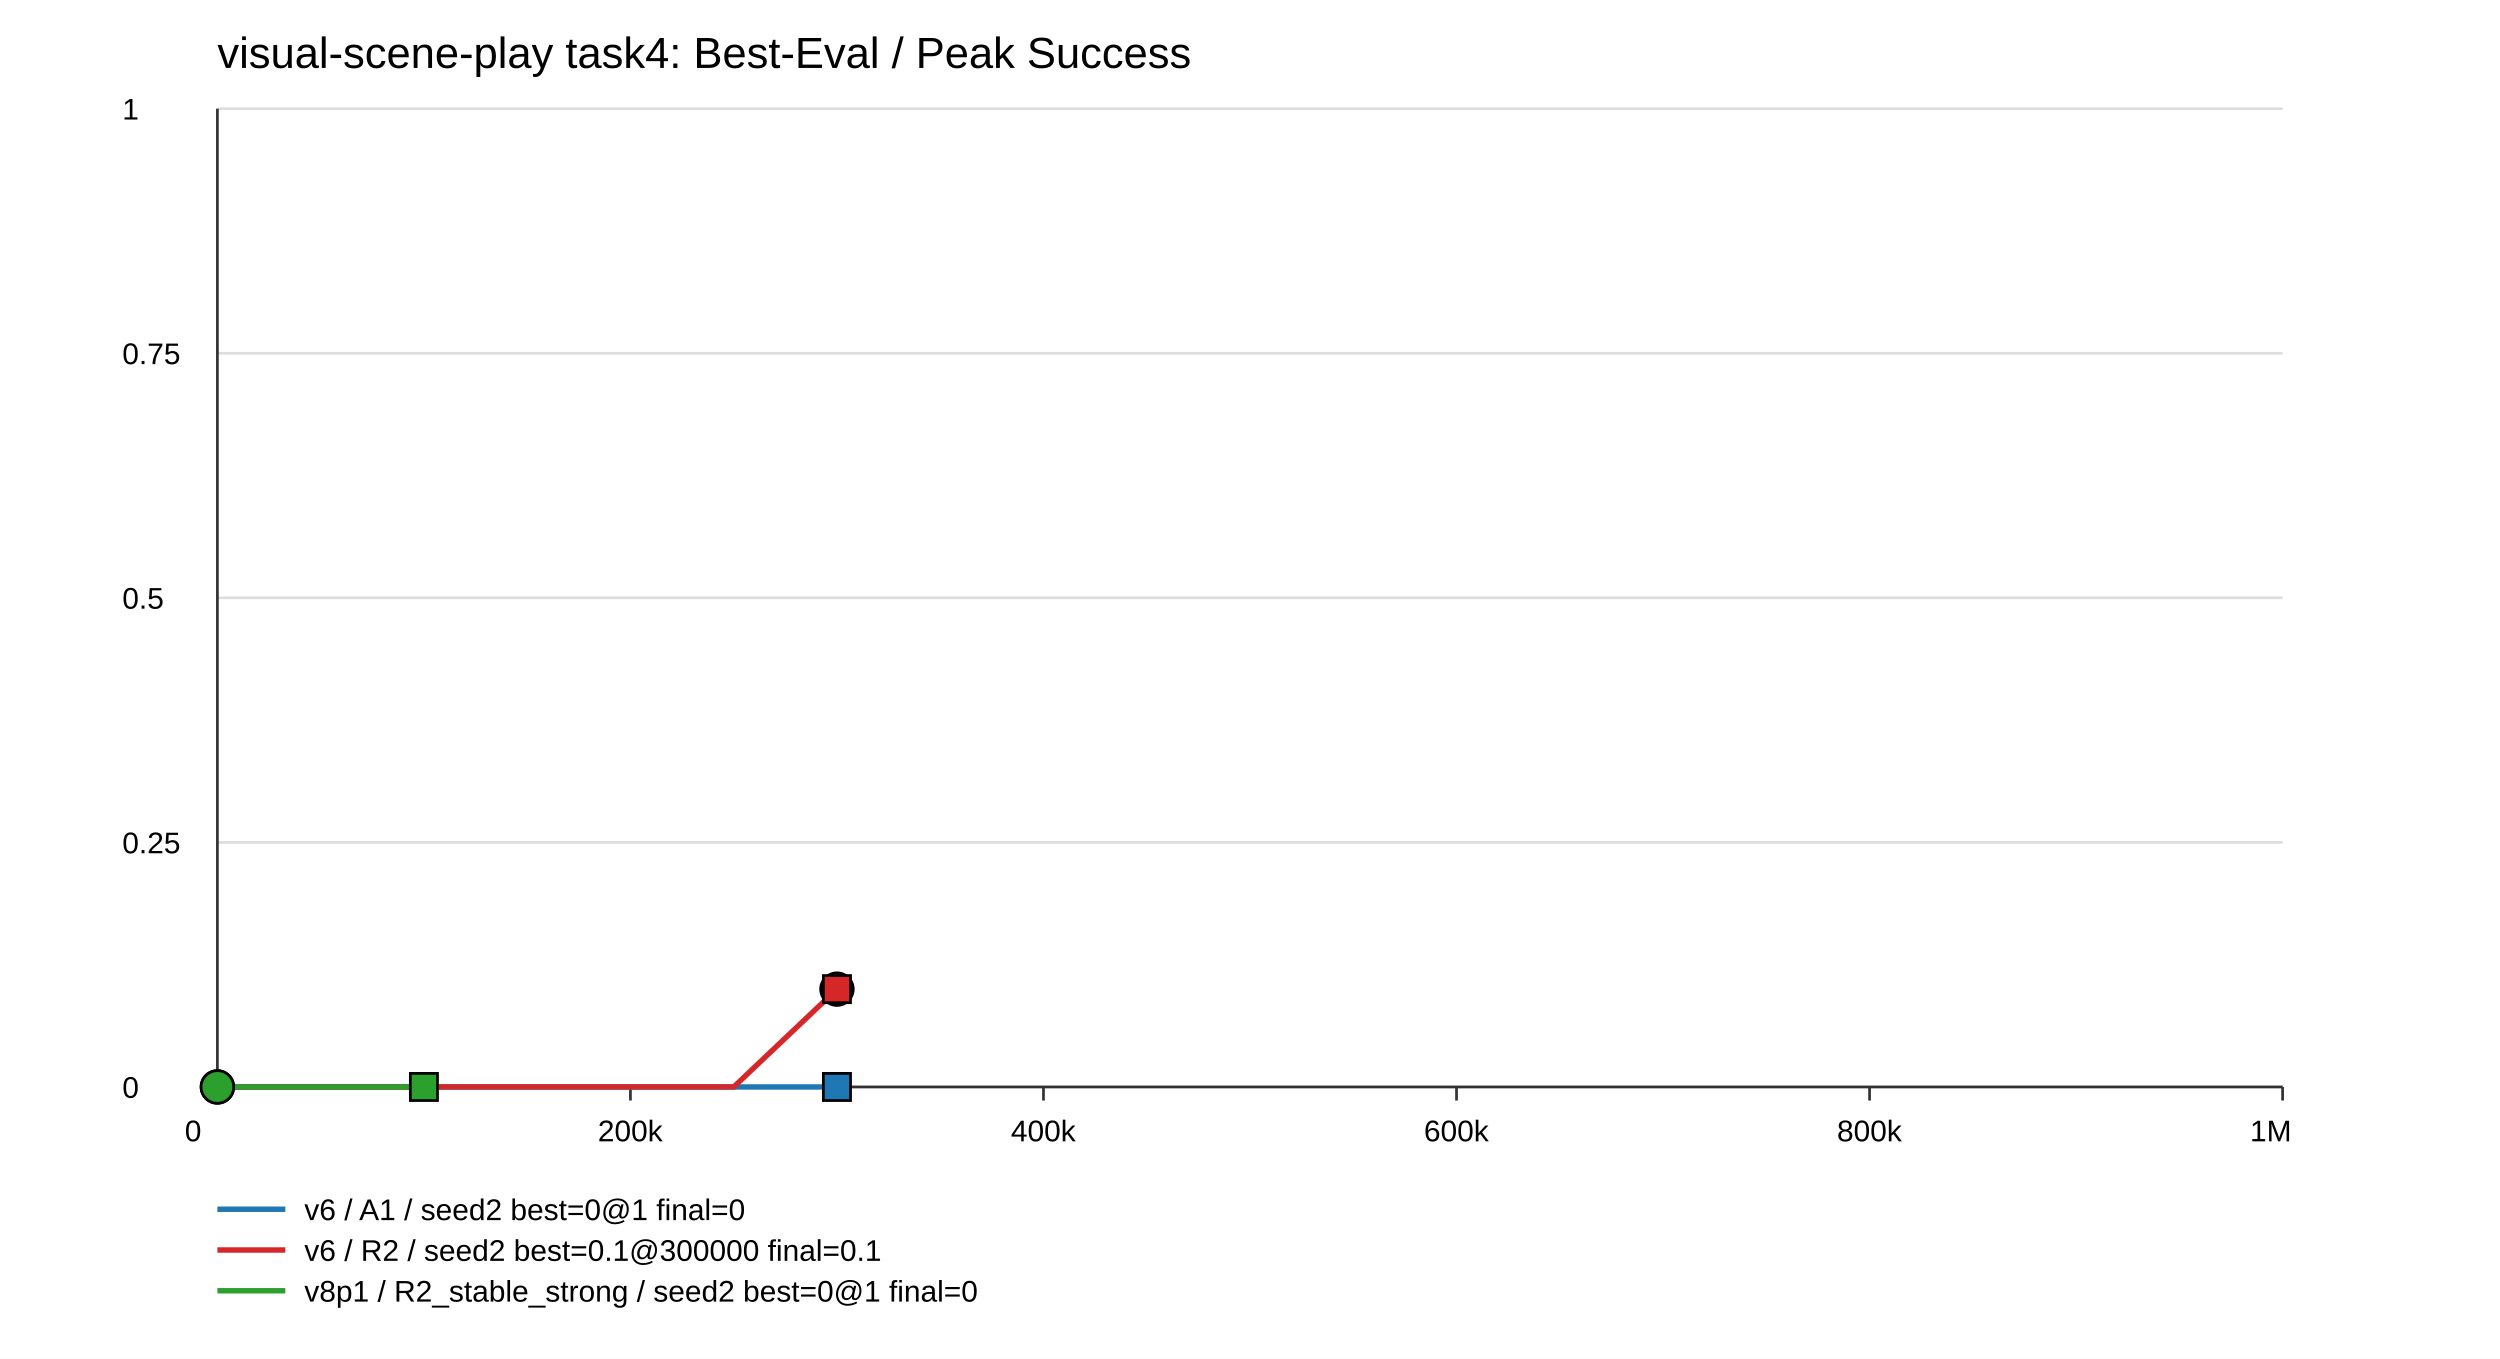
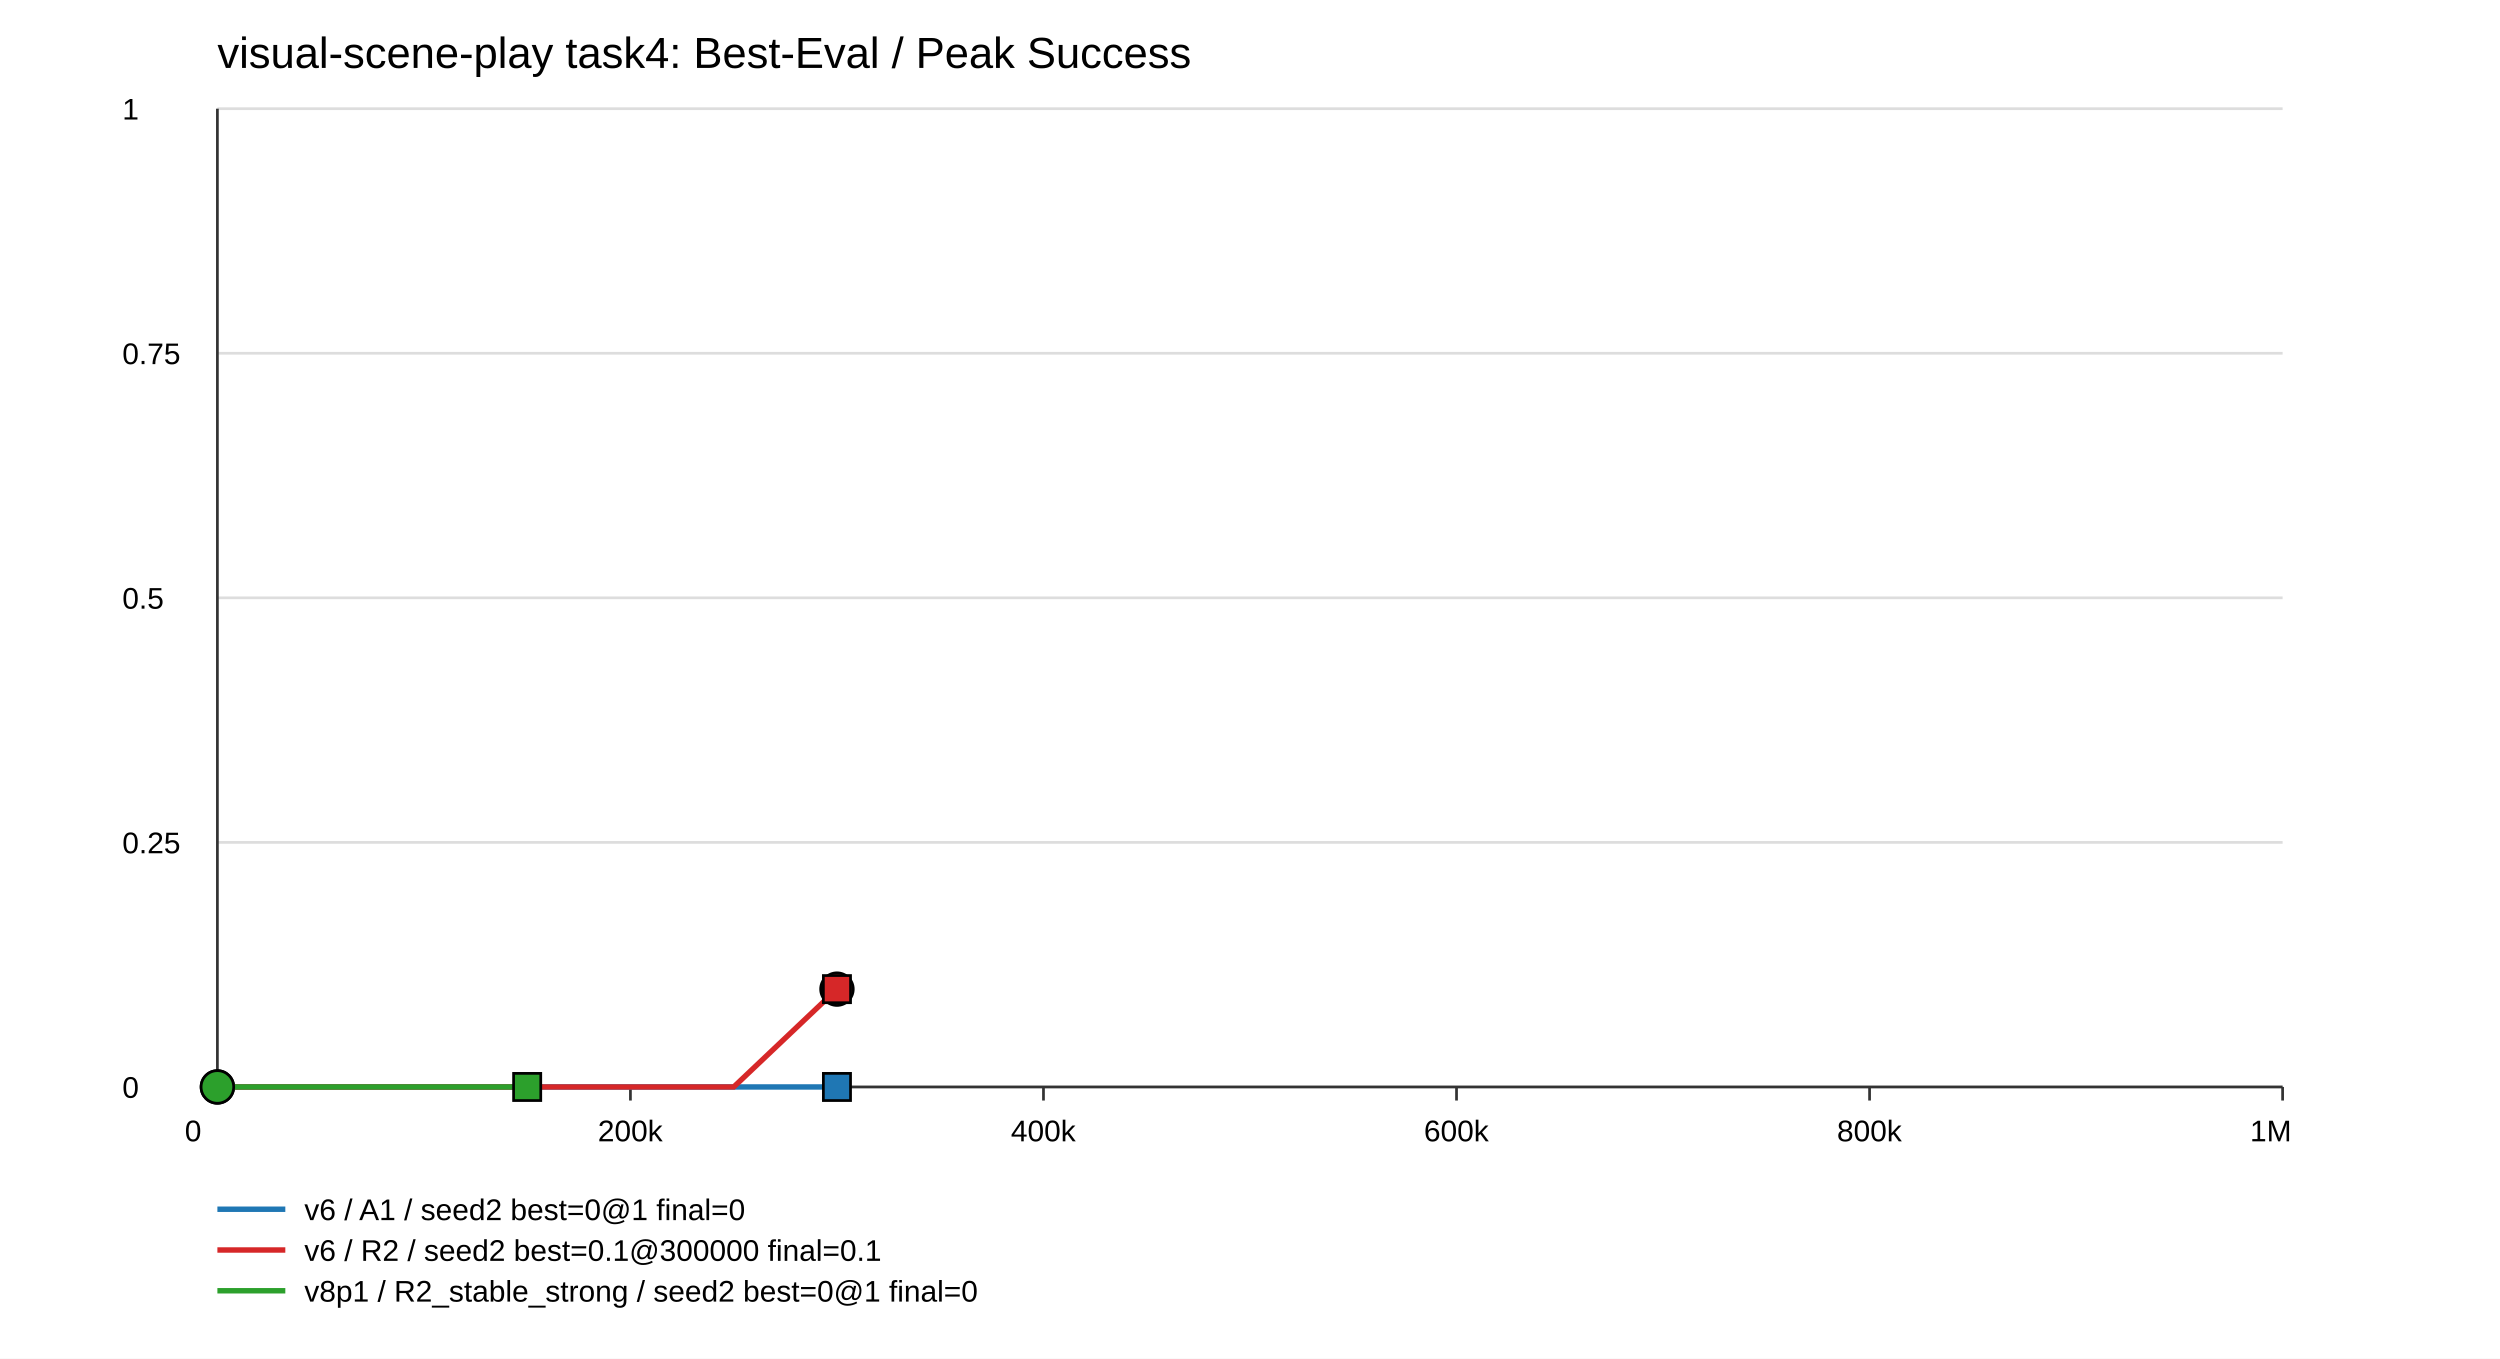
<svg xmlns="http://www.w3.org/2000/svg" width="920" height="500" viewBox="0 0 920 500">
  <rect width="100%" height="100%" fill="white" />
  <text x="80" y="25" font-family="Arial" font-size="16">visual-scene-play task4: Best-Eval / Peak Success</text>
  <line x1="80" y1="400.0" x2="840" y2="400.0" stroke="#ddd" />
  <text x="45" y="404.0" font-family="Arial" font-size="11">0</text>
  <line x1="80" y1="310.0" x2="840" y2="310.0" stroke="#ddd" />
  <text x="45" y="314.0" font-family="Arial" font-size="11">0.25</text>
  <line x1="80" y1="220.0" x2="840" y2="220.0" stroke="#ddd" />
  <text x="45" y="224.0" font-family="Arial" font-size="11">0.5</text>
  <line x1="80" y1="130.0" x2="840" y2="130.0" stroke="#ddd" />
  <text x="45" y="134.0" font-family="Arial" font-size="11">0.75</text>
  <line x1="80" y1="40.0" x2="840" y2="40.0" stroke="#ddd" />
  <text x="45" y="44.0" font-family="Arial" font-size="11">1</text>
  <line x1="80" y1="400" x2="840" y2="400" stroke="#333" />
  <line x1="80" y1="40" x2="80" y2="400" stroke="#333" />
  <line x1="80.0" y1="400" x2="80.0" y2="405" stroke="#333" />
  <text x="68.0" y="420" font-family="Arial" font-size="11">0</text>
  <line x1="232.0" y1="400" x2="232.0" y2="405" stroke="#333" />
  <text x="220.0" y="420" font-family="Arial" font-size="11">200k</text>
  <line x1="384.0" y1="400" x2="384.0" y2="405" stroke="#333" />
  <text x="372.0" y="420" font-family="Arial" font-size="11">400k</text>
  <line x1="536.0" y1="400" x2="536.0" y2="405" stroke="#333" />
  <text x="524.0" y="420" font-family="Arial" font-size="11">600k</text>
  <line x1="688.0" y1="400" x2="688.0" y2="405" stroke="#333" />
  <text x="676.0" y="420" font-family="Arial" font-size="11">800k</text>
  <line x1="840.0" y1="400" x2="840.0" y2="405" stroke="#333" />
  <text x="828.0" y="420" font-family="Arial" font-size="11">1M</text>
  <polyline points="80.0,400.0 118.0,400.0 156.0,400.0 194.0,400.0 232.0,400.0 270.0,400.0 308.0,400.0" fill="none" stroke="#1f77b4" stroke-width="2" />
  <circle cx="80.0" cy="400.0" r="6" fill="#1f77b4" stroke="black" />
  <rect x="303.0" y="395.0" width="10" height="10" fill="#1f77b4" stroke="black" />
  <line x1="80" y1="445" x2="105" y2="445" stroke="#1f77b4" stroke-width="2" />
  <text x="112" y="449" font-family="Arial" font-size="11">v6 / A1 / seed2 best=0@1 final=0</text>
  <polyline points="80.0,400.0 118.0,400.0 156.0,400.0 194.0,400.0 232.0,400.0 270.0,400.0 308.0,364.0" fill="none" stroke="#d62728" stroke-width="2" />
  <circle cx="308.0" cy="364.0" r="6" fill="#d62728" stroke="black" />
  <rect x="303.0" y="359.0" width="10" height="10" fill="#d62728" stroke="black" />
  <line x1="80" y1="460" x2="105" y2="460" stroke="#d62728" stroke-width="2" />
  <text x="112" y="464" font-family="Arial" font-size="11">v6 / R2 / seed2 best=0.1@300000 final=0.1</text>
-   <polyline points="80.0,400.0 118.0,400.0 156.0,400.0" fill="none" stroke="#2ca02c" stroke-width="2" />
+   <polyline points="80.0,400.0 118.0,400.0 156.0,400.0 194.0,400.0" fill="none" stroke="#2ca02c" stroke-width="2" />
  <circle cx="80.0" cy="400.0" r="6" fill="#2ca02c" stroke="black" />
-   <rect x="151.0" y="395.0" width="10" height="10" fill="#2ca02c" stroke="black" />
+   <rect x="189.0" y="395.0" width="10" height="10" fill="#2ca02c" stroke="black" />
  <line x1="80" y1="475" x2="105" y2="475" stroke="#2ca02c" stroke-width="2" />
  <text x="112" y="479" font-family="Arial" font-size="11">v8p1 / R2_stable_strong / seed2 best=0@1 final=0</text>
</svg>
